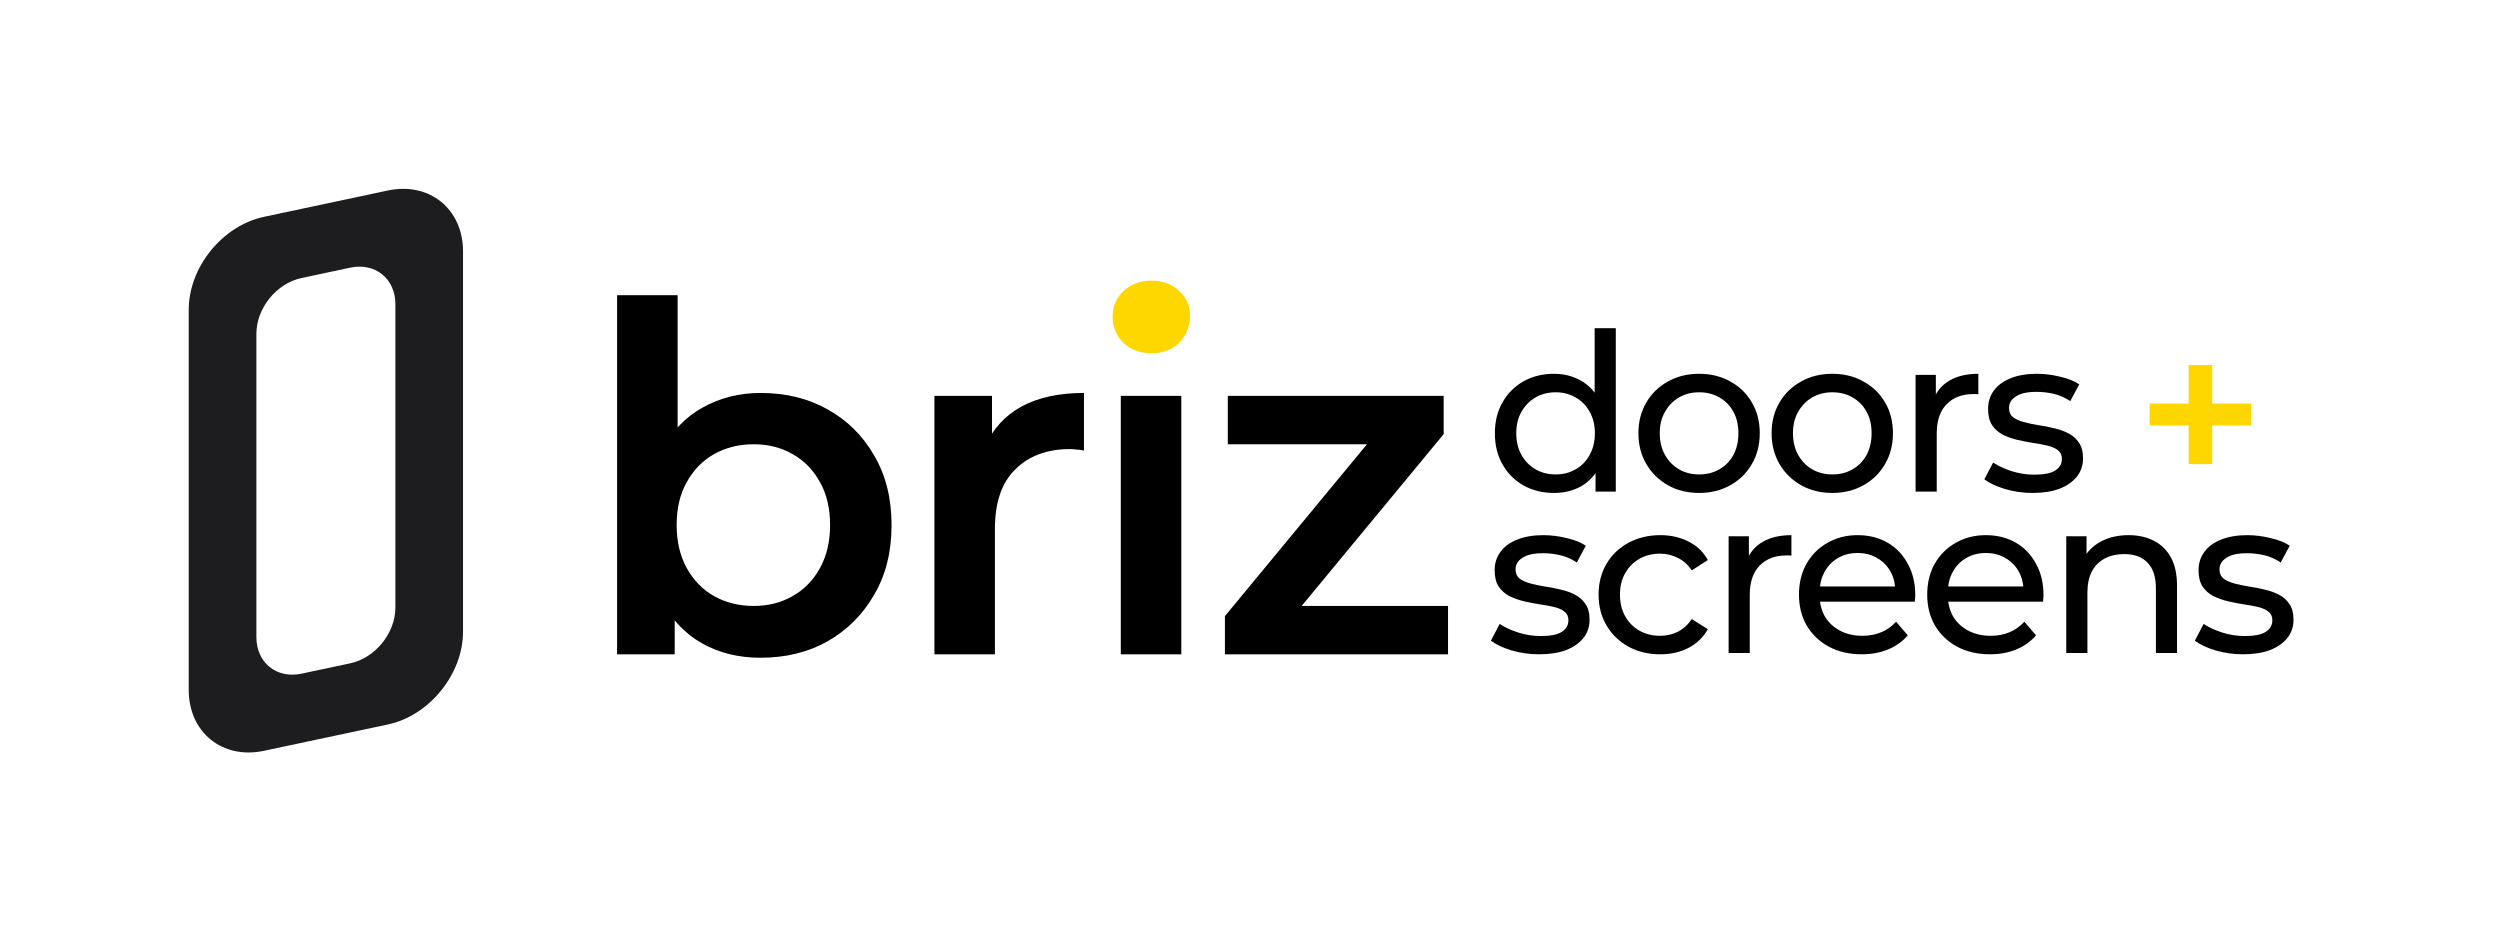
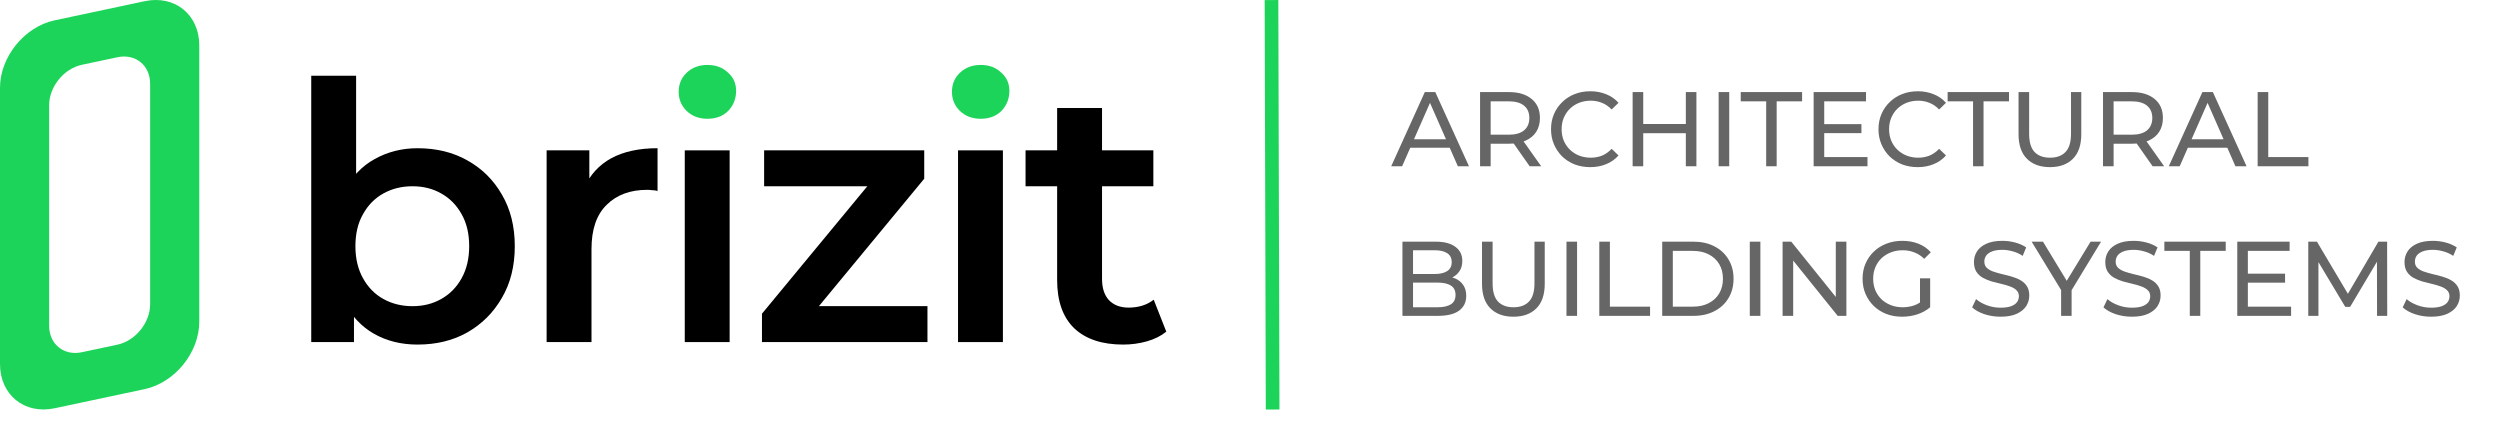
- <svg xmlns="http://www.w3.org/2000/svg" width="85" height="32" viewBox="0 0 85 32" fill="none">
-   <path d="M76.264 22.246C75.934 22.246 75.62 22.201 75.32 22.112C75.026 22.022 74.794 21.912 74.624 21.782L74.924 21.213C75.093 21.328 75.303 21.425 75.553 21.505C75.802 21.585 76.057 21.625 76.316 21.625C76.651 21.625 76.89 21.578 77.035 21.483C77.185 21.388 77.26 21.256 77.26 21.086C77.26 20.961 77.215 20.864 77.125 20.794C77.035 20.724 76.915 20.671 76.766 20.637C76.621 20.602 76.459 20.572 76.279 20.547C76.099 20.517 75.919 20.482 75.74 20.442C75.56 20.397 75.395 20.337 75.246 20.262C75.096 20.182 74.976 20.075 74.886 19.94C74.796 19.8 74.751 19.616 74.751 19.386C74.751 19.146 74.819 18.937 74.954 18.757C75.088 18.577 75.278 18.44 75.523 18.345C75.772 18.245 76.067 18.195 76.406 18.195C76.666 18.195 76.928 18.228 77.192 18.293C77.462 18.353 77.682 18.44 77.851 18.555L77.544 19.124C77.365 19.004 77.177 18.922 76.983 18.877C76.788 18.832 76.593 18.809 76.399 18.809C76.084 18.809 75.85 18.862 75.695 18.967C75.54 19.066 75.463 19.196 75.463 19.356C75.463 19.491 75.508 19.596 75.597 19.671C75.692 19.74 75.812 19.795 75.957 19.835C76.107 19.875 76.271 19.91 76.451 19.94C76.631 19.965 76.811 20 76.99 20.045C77.17 20.085 77.332 20.142 77.477 20.217C77.627 20.292 77.747 20.397 77.836 20.532C77.931 20.666 77.979 20.846 77.979 21.071C77.979 21.31 77.909 21.518 77.769 21.692C77.629 21.867 77.432 22.004 77.177 22.104C76.923 22.199 76.618 22.246 76.264 22.246Z" fill="black" />
-   <path d="M72.372 18.195C72.697 18.195 72.981 18.258 73.226 18.383C73.475 18.507 73.67 18.697 73.81 18.952C73.95 19.206 74.019 19.528 74.019 19.918V22.201H73.301V20C73.301 19.616 73.206 19.326 73.016 19.131C72.831 18.937 72.569 18.839 72.23 18.839C71.975 18.839 71.753 18.889 71.563 18.989C71.374 19.089 71.226 19.236 71.122 19.431C71.022 19.626 70.972 19.868 70.972 20.157V22.201H70.253V18.233H70.942V19.304L70.829 19.019C70.959 18.759 71.159 18.557 71.429 18.413C71.698 18.268 72.013 18.195 72.372 18.195Z" fill="black" />
-   <path d="M67.659 22.246C67.235 22.246 66.861 22.159 66.536 21.984C66.217 21.81 65.967 21.57 65.787 21.265C65.613 20.961 65.525 20.611 65.525 20.217C65.525 19.823 65.61 19.473 65.78 19.169C65.955 18.864 66.192 18.627 66.491 18.457C66.796 18.283 67.138 18.195 67.517 18.195C67.902 18.195 68.241 18.28 68.536 18.45C68.83 18.62 69.06 18.859 69.225 19.169C69.394 19.473 69.479 19.83 69.479 20.24C69.479 20.27 69.477 20.305 69.472 20.344C69.472 20.384 69.469 20.422 69.464 20.457H66.087V19.94H69.09L68.798 20.12C68.803 19.865 68.75 19.638 68.641 19.438C68.531 19.239 68.378 19.084 68.184 18.974C67.994 18.859 67.772 18.802 67.517 18.802C67.268 18.802 67.046 18.859 66.851 18.974C66.656 19.084 66.504 19.241 66.394 19.446C66.284 19.645 66.229 19.875 66.229 20.135V20.255C66.229 20.519 66.289 20.756 66.409 20.966C66.534 21.171 66.706 21.33 66.926 21.445C67.145 21.56 67.397 21.617 67.682 21.617C67.917 21.617 68.129 21.578 68.319 21.498C68.513 21.418 68.683 21.298 68.828 21.138L69.225 21.602C69.045 21.812 68.82 21.972 68.551 22.082C68.286 22.192 67.989 22.246 67.659 22.246Z" fill="black" />
-   <path d="M63.299 22.246C62.875 22.246 62.5 22.159 62.176 21.984C61.856 21.81 61.607 21.57 61.427 21.265C61.252 20.961 61.165 20.611 61.165 20.217C61.165 19.823 61.25 19.473 61.42 19.169C61.594 18.864 61.831 18.627 62.131 18.457C62.435 18.283 62.778 18.195 63.157 18.195C63.541 18.195 63.881 18.28 64.175 18.45C64.47 18.62 64.7 18.859 64.864 19.169C65.034 19.473 65.119 19.83 65.119 20.24C65.119 20.27 65.116 20.305 65.111 20.344C65.111 20.384 65.109 20.422 65.104 20.457H61.727V19.94H64.729L64.437 20.12C64.442 19.865 64.39 19.638 64.28 19.438C64.17 19.239 64.018 19.084 63.823 18.974C63.634 18.859 63.411 18.802 63.157 18.802C62.907 18.802 62.685 18.859 62.49 18.974C62.296 19.084 62.144 19.241 62.034 19.446C61.924 19.645 61.869 19.875 61.869 20.135V20.255C61.869 20.519 61.929 20.756 62.049 20.966C62.173 21.171 62.346 21.33 62.565 21.445C62.785 21.56 63.037 21.617 63.322 21.617C63.556 21.617 63.768 21.578 63.958 21.498C64.153 21.418 64.323 21.298 64.467 21.138L64.864 21.602C64.684 21.812 64.46 21.972 64.19 22.082C63.926 22.192 63.629 22.246 63.299 22.246Z" fill="black" />
-   <path d="M58.773 22.201V18.233H59.462V19.311L59.395 19.041C59.505 18.767 59.69 18.557 59.949 18.413C60.209 18.268 60.528 18.195 60.908 18.195V18.892C60.878 18.887 60.848 18.884 60.818 18.884C60.793 18.884 60.768 18.884 60.743 18.884C60.358 18.884 60.054 18.999 59.829 19.229C59.605 19.458 59.492 19.79 59.492 20.225V22.201H58.773Z" fill="black" />
-   <path d="M56.449 22.246C56.045 22.246 55.683 22.159 55.363 21.984C55.049 21.81 54.802 21.57 54.622 21.265C54.442 20.961 54.352 20.611 54.352 20.217C54.352 19.823 54.442 19.473 54.622 19.169C54.802 18.864 55.049 18.627 55.363 18.457C55.683 18.283 56.045 18.195 56.449 18.195C56.809 18.195 57.128 18.268 57.408 18.413C57.692 18.552 57.912 18.762 58.067 19.041L57.52 19.393C57.39 19.199 57.23 19.056 57.041 18.967C56.856 18.872 56.656 18.824 56.442 18.824C56.182 18.824 55.95 18.882 55.745 18.997C55.541 19.111 55.378 19.274 55.259 19.483C55.139 19.688 55.079 19.933 55.079 20.217C55.079 20.502 55.139 20.749 55.259 20.958C55.378 21.168 55.541 21.33 55.745 21.445C55.95 21.56 56.182 21.617 56.442 21.617C56.656 21.617 56.856 21.573 57.041 21.483C57.23 21.388 57.39 21.243 57.52 21.048L58.067 21.393C57.912 21.667 57.692 21.88 57.408 22.029C57.128 22.174 56.809 22.246 56.449 22.246Z" fill="black" />
-   <path d="M52.33 22.246C52.001 22.246 51.686 22.201 51.387 22.112C51.092 22.022 50.86 21.912 50.69 21.782L50.99 21.213C51.16 21.328 51.369 21.425 51.619 21.505C51.869 21.585 52.123 21.625 52.383 21.625C52.717 21.625 52.957 21.578 53.102 21.483C53.251 21.388 53.326 21.256 53.326 21.086C53.326 20.961 53.281 20.864 53.191 20.794C53.102 20.724 52.982 20.671 52.832 20.637C52.687 20.602 52.525 20.572 52.345 20.547C52.166 20.517 51.986 20.482 51.806 20.442C51.627 20.397 51.462 20.337 51.312 20.262C51.162 20.182 51.042 20.075 50.953 19.94C50.863 19.8 50.818 19.616 50.818 19.386C50.818 19.146 50.885 18.937 51.02 18.757C51.155 18.577 51.344 18.44 51.589 18.345C51.839 18.245 52.133 18.195 52.473 18.195C52.732 18.195 52.994 18.228 53.259 18.293C53.528 18.353 53.748 18.44 53.918 18.555L53.611 19.124C53.431 19.004 53.244 18.922 53.049 18.877C52.855 18.832 52.66 18.809 52.465 18.809C52.151 18.809 51.916 18.862 51.761 18.967C51.606 19.066 51.529 19.196 51.529 19.356C51.529 19.491 51.574 19.596 51.664 19.671C51.759 19.74 51.879 19.795 52.023 19.835C52.173 19.875 52.338 19.91 52.517 19.94C52.697 19.965 52.877 20 53.057 20.045C53.236 20.085 53.399 20.142 53.543 20.217C53.693 20.292 53.813 20.397 53.903 20.532C53.998 20.666 54.045 20.846 54.045 21.071C54.045 21.31 53.975 21.518 53.836 21.692C53.696 21.867 53.498 22.004 53.244 22.104C52.989 22.199 52.685 22.246 52.33 22.246Z" fill="black" />
-   <path d="M74.413 15.779V12.409H75.215V15.779H74.413ZM73.088 14.468V13.72H76.54V14.468H73.088Z" fill="#FFD700" />
-   <path d="M69.108 16.76C68.778 16.76 68.464 16.715 68.164 16.625C67.87 16.535 67.638 16.426 67.468 16.296L67.767 15.727C67.937 15.841 68.147 15.939 68.396 16.019C68.646 16.099 68.9 16.139 69.16 16.139C69.495 16.139 69.734 16.091 69.879 15.996C70.029 15.901 70.104 15.769 70.104 15.599C70.104 15.475 70.059 15.377 69.969 15.307C69.879 15.238 69.759 15.185 69.609 15.15C69.465 15.115 69.302 15.085 69.123 15.06C68.943 15.03 68.763 14.995 68.584 14.955C68.404 14.911 68.239 14.851 68.089 14.776C67.939 14.696 67.82 14.588 67.73 14.454C67.64 14.314 67.595 14.129 67.595 13.9C67.595 13.66 67.662 13.45 67.797 13.271C67.932 13.091 68.122 12.954 68.366 12.859C68.616 12.759 68.91 12.709 69.25 12.709C69.51 12.709 69.772 12.741 70.036 12.806C70.306 12.866 70.525 12.954 70.695 13.068L70.388 13.637C70.208 13.518 70.021 13.435 69.826 13.39C69.632 13.345 69.437 13.323 69.243 13.323C68.928 13.323 68.693 13.375 68.539 13.48C68.384 13.58 68.306 13.71 68.306 13.87C68.306 14.004 68.351 14.109 68.441 14.184C68.536 14.254 68.656 14.309 68.801 14.349C68.95 14.389 69.115 14.424 69.295 14.454C69.475 14.479 69.654 14.514 69.834 14.559C70.014 14.598 70.176 14.656 70.321 14.731C70.471 14.806 70.59 14.911 70.68 15.045C70.775 15.18 70.823 15.36 70.823 15.584C70.823 15.824 70.753 16.031 70.613 16.206C70.473 16.381 70.276 16.518 70.021 16.618C69.767 16.713 69.462 16.76 69.108 16.76Z" fill="black" />
-   <path d="M65.13 16.715V12.746H65.819V13.825L65.751 13.555C65.861 13.281 66.046 13.071 66.305 12.926C66.565 12.781 66.885 12.709 67.264 12.709V13.405C67.234 13.4 67.204 13.398 67.174 13.398C67.149 13.398 67.124 13.398 67.099 13.398C66.715 13.398 66.41 13.513 66.186 13.742C65.961 13.972 65.849 14.304 65.849 14.738V16.715H65.13Z" fill="black" />
-   <path d="M62.301 16.76C61.902 16.76 61.547 16.673 61.238 16.498C60.928 16.323 60.684 16.084 60.504 15.779C60.324 15.47 60.234 15.12 60.234 14.731C60.234 14.336 60.324 13.987 60.504 13.682C60.684 13.378 60.928 13.141 61.238 12.971C61.547 12.796 61.902 12.709 62.301 12.709C62.696 12.709 63.047 12.796 63.357 12.971C63.671 13.141 63.916 13.378 64.091 13.682C64.27 13.982 64.36 14.331 64.36 14.731C64.36 15.125 64.27 15.475 64.091 15.779C63.916 16.084 63.671 16.323 63.357 16.498C63.047 16.673 62.696 16.76 62.301 16.76ZM62.301 16.131C62.556 16.131 62.783 16.074 62.983 15.959C63.187 15.844 63.347 15.682 63.462 15.472C63.577 15.258 63.634 15.01 63.634 14.731C63.634 14.446 63.577 14.202 63.462 13.997C63.347 13.787 63.187 13.625 62.983 13.51C62.783 13.395 62.556 13.338 62.301 13.338C62.047 13.338 61.819 13.395 61.62 13.51C61.42 13.625 61.26 13.787 61.14 13.997C61.021 14.202 60.961 14.446 60.961 14.731C60.961 15.01 61.021 15.258 61.14 15.472C61.26 15.682 61.42 15.844 61.62 15.959C61.819 16.074 62.047 16.131 62.301 16.131Z" fill="black" />
-   <path d="M57.773 16.76C57.373 16.76 57.019 16.673 56.709 16.498C56.4 16.323 56.155 16.084 55.976 15.779C55.796 15.47 55.706 15.12 55.706 14.731C55.706 14.336 55.796 13.987 55.976 13.682C56.155 13.378 56.4 13.141 56.709 12.971C57.019 12.796 57.373 12.709 57.773 12.709C58.167 12.709 58.519 12.796 58.829 12.971C59.143 13.141 59.388 13.378 59.562 13.682C59.742 13.982 59.832 14.331 59.832 14.731C59.832 15.125 59.742 15.475 59.562 15.779C59.388 16.084 59.143 16.323 58.829 16.498C58.519 16.673 58.167 16.76 57.773 16.76ZM57.773 16.131C58.027 16.131 58.255 16.074 58.454 15.959C58.659 15.844 58.819 15.682 58.934 15.472C59.048 15.258 59.106 15.01 59.106 14.731C59.106 14.446 59.048 14.202 58.934 13.997C58.819 13.787 58.659 13.625 58.454 13.51C58.255 13.395 58.027 13.338 57.773 13.338C57.518 13.338 57.291 13.395 57.091 13.51C56.892 13.625 56.732 13.787 56.612 13.997C56.492 14.202 56.432 14.446 56.432 14.731C56.432 15.01 56.492 15.258 56.612 15.472C56.732 15.682 56.892 15.844 57.091 15.959C57.291 16.074 57.518 16.131 57.773 16.131Z" fill="black" />
-   <path d="M52.833 16.76C52.449 16.76 52.104 16.675 51.8 16.506C51.5 16.336 51.263 16.099 51.088 15.794C50.913 15.49 50.826 15.135 50.826 14.731C50.826 14.327 50.913 13.975 51.088 13.675C51.263 13.371 51.5 13.134 51.8 12.964C52.104 12.794 52.449 12.709 52.833 12.709C53.167 12.709 53.469 12.784 53.739 12.934C54.009 13.084 54.223 13.308 54.383 13.608C54.548 13.907 54.63 14.282 54.63 14.731C54.63 15.18 54.55 15.555 54.391 15.854C54.236 16.154 54.024 16.381 53.754 16.536C53.484 16.686 53.178 16.76 52.833 16.76ZM52.893 16.131C53.142 16.131 53.367 16.074 53.567 15.959C53.772 15.844 53.931 15.682 54.046 15.472C54.166 15.258 54.226 15.011 54.226 14.731C54.226 14.447 54.166 14.202 54.046 13.997C53.931 13.787 53.772 13.625 53.567 13.511C53.367 13.396 53.142 13.338 52.893 13.338C52.638 13.338 52.411 13.396 52.212 13.511C52.012 13.625 51.852 13.787 51.732 13.997C51.612 14.202 51.553 14.447 51.553 14.731C51.553 15.011 51.612 15.258 51.732 15.472C51.852 15.682 52.012 15.844 52.212 15.959C52.411 16.074 52.638 16.131 52.893 16.131ZM54.248 16.715V15.645L54.293 14.723L54.218 13.803V11.159H54.937V16.715H54.248Z" fill="black" />
-   <path d="M41.647 22.248V20.948L47.061 14.398L47.44 15.106H41.745V13.46H49.085V14.76L43.671 21.31L43.259 20.602H49.233V22.248H41.647Z" fill="black" />
-   <path fill-rule="evenodd" clip-rule="evenodd" d="M38.107 13.459V22.247H40.164V13.459H38.107Z" fill="black" />
-   <path d="M39.144 12.011C38.76 12.011 38.442 11.89 38.189 11.649C37.948 11.407 37.827 11.116 37.827 10.776C37.827 10.425 37.948 10.134 38.189 9.904C38.442 9.663 38.76 9.542 39.144 9.542C39.528 9.542 39.84 9.657 40.082 9.888C40.334 10.107 40.46 10.387 40.46 10.727C40.46 11.089 40.34 11.396 40.098 11.649C39.857 11.89 39.539 12.011 39.144 12.011Z" fill="#FFD700" />
-   <path d="M31.77 22.247V13.459H33.728V15.878L33.498 15.171C33.761 14.578 34.172 14.128 34.732 13.821C35.302 13.514 36.01 13.36 36.855 13.36V15.319C36.767 15.297 36.685 15.286 36.608 15.286C36.531 15.275 36.454 15.269 36.378 15.269C35.599 15.269 34.979 15.5 34.518 15.961C34.057 16.41 33.827 17.085 33.827 17.985V22.247H31.77Z" fill="black" />
-   <path d="M25.853 22.363C25.107 22.363 24.443 22.198 23.861 21.869C23.28 21.54 22.819 21.046 22.479 20.388C22.15 19.719 21.985 18.874 21.985 17.854C21.985 16.822 22.155 15.977 22.495 15.319C22.847 14.661 23.313 14.172 23.894 13.854C24.487 13.525 25.14 13.361 25.853 13.361C26.72 13.361 27.482 13.547 28.14 13.92C28.81 14.293 29.336 14.814 29.72 15.484C30.115 16.153 30.313 16.943 30.313 17.854C30.313 18.764 30.115 19.554 29.72 20.223C29.336 20.893 28.81 21.419 28.14 21.803C27.482 22.176 26.72 22.363 25.853 22.363ZM20.981 22.248V10.036H23.039V15.5L22.874 17.837L22.94 20.174V22.248H20.981ZM25.622 20.602C26.116 20.602 26.555 20.492 26.939 20.273C27.334 20.053 27.647 19.735 27.877 19.318C28.108 18.901 28.223 18.413 28.223 17.854C28.223 17.283 28.108 16.795 27.877 16.389C27.647 15.972 27.334 15.654 26.939 15.434C26.555 15.215 26.116 15.105 25.622 15.105C25.129 15.105 24.684 15.215 24.289 15.434C23.894 15.654 23.582 15.972 23.351 16.389C23.121 16.795 23.006 17.283 23.006 17.854C23.006 18.413 23.121 18.901 23.351 19.318C23.582 19.735 23.894 20.053 24.289 20.273C24.684 20.492 25.129 20.602 25.622 20.602Z" fill="black" />
-   <path d="M13.188 6.477C14.599 6.177 15.743 7.104 15.743 8.546V21.476C15.743 22.919 14.599 24.332 13.188 24.632L8.972 25.528C7.561 25.828 6.417 24.901 6.417 23.459V10.529C6.417 9.086 7.561 7.673 8.972 7.373L13.188 6.477ZM13.443 10.341C13.443 9.476 12.757 8.92 11.91 9.1L10.25 9.453C9.403 9.633 8.717 10.48 8.717 11.346V21.664C8.717 22.529 9.403 23.085 10.25 22.905L11.91 22.552C12.757 22.372 13.443 21.525 13.443 20.659V10.341Z" fill="#1D1D1F" />
+ <svg xmlns="http://www.w3.org/2000/svg" width="117" height="20" viewBox="0 0 117 20" fill="none">
+   <path d="M65.108 7.782L66.681 4.31H67.172L68.749 7.782H68.228L66.825 4.588H67.023L65.619 7.782H65.108ZM65.778 6.914L65.912 6.517H67.866L68.01 6.914H65.778ZM69.267 7.782V4.31H70.621C71.071 4.31 71.424 4.418 71.682 4.633C71.94 4.844 72.069 5.14 72.069 5.52C72.069 5.772 72.011 5.988 71.896 6.17C71.78 6.349 71.615 6.486 71.4 6.582C71.185 6.678 70.925 6.726 70.621 6.726H69.54L69.763 6.498V7.782H69.267ZM71.588 7.782L70.705 6.522H71.236L72.129 7.782H71.588ZM69.763 6.547L69.54 6.304H70.606C70.924 6.304 71.163 6.236 71.325 6.101C71.491 5.962 71.573 5.768 71.573 5.52C71.573 5.272 71.491 5.081 71.325 4.945C71.163 4.81 70.924 4.742 70.606 4.742H69.54L69.763 4.494V6.547ZM74.423 7.822C74.159 7.822 73.914 7.779 73.689 7.693C73.468 7.604 73.274 7.48 73.109 7.321C72.947 7.159 72.819 6.97 72.727 6.756C72.634 6.541 72.588 6.304 72.588 6.046C72.588 5.788 72.634 5.552 72.727 5.337C72.819 5.122 72.948 4.935 73.114 4.776C73.279 4.614 73.472 4.49 73.694 4.404C73.919 4.315 74.164 4.271 74.428 4.271C74.696 4.271 74.942 4.317 75.167 4.409C75.395 4.499 75.589 4.633 75.747 4.811L75.425 5.124C75.293 4.985 75.144 4.882 74.979 4.816C74.813 4.747 74.636 4.712 74.448 4.712C74.253 4.712 74.071 4.745 73.902 4.811C73.737 4.877 73.593 4.97 73.471 5.089C73.349 5.208 73.253 5.35 73.183 5.516C73.117 5.678 73.084 5.854 73.084 6.046C73.084 6.238 73.117 6.417 73.183 6.582C73.253 6.744 73.349 6.884 73.471 7.004C73.593 7.123 73.737 7.215 73.902 7.281C74.071 7.347 74.253 7.38 74.448 7.38C74.636 7.38 74.813 7.347 74.979 7.281C75.144 7.212 75.293 7.106 75.425 6.964L75.747 7.276C75.589 7.455 75.395 7.59 75.167 7.683C74.942 7.776 74.694 7.822 74.423 7.822ZM78.897 7.782V4.31H79.392V7.782H78.897ZM76.407 7.782V4.31H76.903V7.782H76.407ZM76.853 6.235V5.803H78.941V6.235H76.853ZM80.432 7.782V4.31H80.928V7.782H80.432ZM82.657 7.782V4.742H81.466V4.31H84.338V4.742H83.148V7.782H82.657ZM84.878 7.782V4.31H87.329V4.742H85.374V7.351H87.398V7.782H84.878ZM85.33 6.23V5.808H87.115V6.23H85.33ZM89.749 7.822C89.484 7.822 89.24 7.779 89.015 7.693C88.793 7.604 88.6 7.48 88.434 7.321C88.272 7.159 88.145 6.97 88.052 6.756C87.96 6.541 87.913 6.304 87.913 6.046C87.913 5.788 87.96 5.552 88.052 5.337C88.145 5.122 88.274 4.935 88.439 4.776C88.605 4.614 88.798 4.49 89.02 4.404C89.245 4.315 89.489 4.271 89.754 4.271C90.022 4.271 90.268 4.317 90.493 4.409C90.721 4.499 90.914 4.633 91.073 4.811L90.751 5.124C90.618 4.985 90.47 4.882 90.304 4.816C90.139 4.747 89.962 4.712 89.773 4.712C89.579 4.712 89.397 4.745 89.228 4.811C89.063 4.877 88.919 4.97 88.796 5.089C88.674 5.208 88.578 5.35 88.509 5.516C88.443 5.678 88.409 5.854 88.409 6.046C88.409 6.238 88.443 6.417 88.509 6.582C88.578 6.744 88.674 6.884 88.796 7.004C88.919 7.123 89.063 7.215 89.228 7.281C89.397 7.347 89.579 7.38 89.773 7.38C89.962 7.38 90.139 7.347 90.304 7.281C90.47 7.212 90.618 7.106 90.751 6.964L91.073 7.276C90.914 7.455 90.721 7.59 90.493 7.683C90.268 7.776 90.02 7.822 89.749 7.822ZM92.339 7.782V4.742H91.149V4.31H94.021V4.742H92.83V7.782H92.339ZM95.936 7.822C95.48 7.822 95.121 7.691 94.86 7.43C94.599 7.169 94.468 6.787 94.468 6.284V4.31H94.964V6.264C94.964 6.651 95.049 6.934 95.217 7.113C95.389 7.291 95.63 7.38 95.941 7.38C96.255 7.38 96.497 7.291 96.665 7.113C96.838 6.934 96.923 6.651 96.923 6.264V4.31H97.404V6.284C97.404 6.787 97.274 7.169 97.013 7.43C96.755 7.691 96.396 7.822 95.936 7.822ZM98.421 7.782V4.31H99.775C100.225 4.31 100.579 4.418 100.837 4.633C101.095 4.844 101.224 5.14 101.224 5.52C101.224 5.772 101.166 5.988 101.05 6.17C100.934 6.349 100.769 6.486 100.554 6.582C100.339 6.678 100.08 6.726 99.775 6.726H98.694L98.917 6.498V7.782H98.421ZM100.743 7.782L99.86 6.522H100.391L101.283 7.782H100.743ZM98.917 6.547L98.694 6.304H99.761C100.078 6.304 100.318 6.236 100.48 6.101C100.645 5.962 100.728 5.768 100.728 5.52C100.728 5.272 100.645 5.081 100.48 4.945C100.318 4.81 100.078 4.742 99.761 4.742H98.694L98.917 4.494V6.547ZM101.499 7.782L103.072 4.31H103.563L105.14 7.782H104.619L103.216 4.588H103.414L102.01 7.782H101.499ZM102.169 6.914L102.303 6.517H104.257L104.401 6.914H102.169ZM105.658 7.782V4.31H106.154V7.351H108.034V7.782H105.658ZM65.634 14.782V11.31H67.192C67.592 11.31 67.899 11.391 68.114 11.553C68.329 11.712 68.436 11.93 68.436 12.208C68.436 12.396 68.394 12.555 68.308 12.684C68.225 12.813 68.112 12.912 67.97 12.982C67.828 13.051 67.674 13.086 67.509 13.086L67.598 12.937C67.797 12.937 67.972 12.972 68.124 13.041C68.276 13.111 68.397 13.213 68.486 13.349C68.575 13.481 68.62 13.646 68.62 13.845C68.62 14.142 68.508 14.374 68.283 14.539C68.061 14.701 67.731 14.782 67.291 14.782H65.634ZM66.13 14.38H67.271C67.545 14.38 67.755 14.334 67.901 14.242C68.046 14.149 68.119 14.004 68.119 13.805C68.119 13.603 68.046 13.456 67.901 13.364C67.755 13.271 67.545 13.225 67.271 13.225H66.085V12.823H67.147C67.398 12.823 67.593 12.777 67.732 12.684C67.871 12.592 67.941 12.453 67.941 12.268C67.941 12.082 67.871 11.944 67.732 11.851C67.593 11.758 67.398 11.712 67.147 11.712H66.13V14.38ZM70.826 14.822C70.37 14.822 70.011 14.691 69.75 14.43C69.489 14.169 69.358 13.787 69.358 13.284V11.31H69.854V13.264C69.854 13.651 69.939 13.934 70.107 14.113C70.279 14.291 70.52 14.38 70.831 14.38C71.145 14.38 71.387 14.291 71.555 14.113C71.728 13.934 71.813 13.651 71.813 13.264V11.31H72.294V13.284C72.294 13.787 72.164 14.169 71.903 14.43C71.645 14.691 71.286 14.822 70.826 14.822ZM73.311 14.782V11.31H73.807V14.782H73.311ZM74.847 14.782V11.31H75.343V14.351H77.223V14.782H74.847ZM77.792 14.782V11.31H79.255C79.625 11.31 79.951 11.383 80.232 11.528C80.517 11.674 80.737 11.877 80.892 12.139C81.051 12.4 81.13 12.702 81.13 13.046C81.13 13.39 81.051 13.693 80.892 13.954C80.737 14.215 80.517 14.418 80.232 14.564C79.951 14.71 79.625 14.782 79.255 14.782H77.792ZM78.288 14.351H79.225C79.513 14.351 79.761 14.296 79.969 14.187C80.181 14.078 80.345 13.926 80.46 13.731C80.576 13.532 80.634 13.304 80.634 13.046C80.634 12.785 80.576 12.557 80.46 12.362C80.345 12.167 80.181 12.014 79.969 11.905C79.761 11.796 79.513 11.742 79.225 11.742H78.288V14.351ZM81.89 14.782V11.31H82.386V14.782H81.89ZM83.425 14.782V11.31H83.832L86.128 14.162H85.915V11.31H86.411V14.782H86.004L83.708 11.93H83.921V14.782H83.425ZM89.018 14.822C88.75 14.822 88.504 14.779 88.279 14.693C88.054 14.604 87.859 14.48 87.693 14.321C87.528 14.159 87.399 13.97 87.306 13.755C87.214 13.541 87.168 13.304 87.168 13.046C87.168 12.788 87.214 12.552 87.306 12.337C87.399 12.122 87.528 11.935 87.693 11.777C87.862 11.614 88.059 11.49 88.284 11.405C88.508 11.315 88.757 11.271 89.028 11.271C89.302 11.271 89.553 11.315 89.781 11.405C90.01 11.494 90.203 11.628 90.362 11.806L90.054 12.114C89.912 11.975 89.757 11.874 89.588 11.811C89.423 11.745 89.243 11.712 89.047 11.712C88.849 11.712 88.664 11.745 88.492 11.811C88.323 11.877 88.176 11.97 88.05 12.089C87.928 12.208 87.832 12.35 87.763 12.515C87.697 12.678 87.664 12.854 87.664 13.046C87.664 13.235 87.697 13.412 87.763 13.577C87.832 13.739 87.928 13.881 88.05 14.004C88.176 14.123 88.323 14.215 88.492 14.281C88.661 14.347 88.844 14.38 89.043 14.38C89.228 14.38 89.405 14.352 89.573 14.296C89.745 14.237 89.904 14.139 90.049 14.004L90.332 14.38C90.16 14.526 89.958 14.637 89.727 14.713C89.499 14.786 89.262 14.822 89.018 14.822ZM90.332 14.38L89.856 14.316V13.026H90.332V14.38ZM93.626 14.822C93.361 14.822 93.108 14.782 92.867 14.703C92.625 14.62 92.435 14.514 92.296 14.385L92.48 13.998C92.612 14.114 92.781 14.21 92.986 14.286C93.191 14.362 93.404 14.4 93.626 14.4C93.827 14.4 93.991 14.377 94.117 14.331C94.242 14.285 94.335 14.222 94.394 14.142C94.454 14.06 94.484 13.967 94.484 13.865C94.484 13.746 94.444 13.65 94.365 13.577C94.289 13.504 94.188 13.446 94.062 13.403C93.94 13.357 93.804 13.317 93.655 13.284C93.507 13.251 93.356 13.213 93.204 13.17C93.055 13.124 92.918 13.066 92.792 12.997C92.67 12.927 92.571 12.835 92.495 12.719C92.419 12.6 92.381 12.448 92.381 12.262C92.381 12.084 92.427 11.92 92.519 11.771C92.615 11.619 92.761 11.499 92.956 11.409C93.154 11.317 93.406 11.271 93.71 11.271C93.912 11.271 94.112 11.297 94.31 11.35C94.508 11.403 94.68 11.479 94.826 11.578L94.662 11.975C94.513 11.876 94.356 11.805 94.191 11.762C94.026 11.715 93.865 11.692 93.71 11.692C93.515 11.692 93.355 11.717 93.229 11.767C93.103 11.816 93.011 11.882 92.951 11.965C92.895 12.048 92.867 12.14 92.867 12.243C92.867 12.365 92.905 12.463 92.981 12.535C93.06 12.608 93.161 12.666 93.283 12.709C93.409 12.752 93.546 12.792 93.695 12.828C93.844 12.861 93.993 12.899 94.141 12.942C94.294 12.985 94.431 13.041 94.553 13.111C94.679 13.18 94.78 13.273 94.856 13.389C94.932 13.504 94.97 13.653 94.97 13.835C94.97 14.01 94.922 14.174 94.826 14.326C94.73 14.475 94.581 14.595 94.379 14.688C94.181 14.777 93.93 14.822 93.626 14.822ZM96.46 14.782V13.453L96.574 13.761L95.081 11.31H95.612L96.867 13.379H96.579L97.839 11.31H98.33L96.842 13.761L96.951 13.453V14.782H96.46ZM99.772 14.822C99.508 14.822 99.255 14.782 99.013 14.703C98.772 14.62 98.582 14.514 98.443 14.385L98.627 13.998C98.759 14.114 98.927 14.21 99.132 14.286C99.338 14.362 99.551 14.4 99.772 14.4C99.974 14.4 100.138 14.377 100.263 14.331C100.389 14.285 100.482 14.222 100.541 14.142C100.601 14.06 100.63 13.967 100.63 13.865C100.63 13.746 100.591 13.65 100.511 13.577C100.435 13.504 100.334 13.446 100.209 13.403C100.086 13.357 99.951 13.317 99.802 13.284C99.653 13.251 99.503 13.213 99.351 13.17C99.202 13.124 99.065 13.066 98.939 12.997C98.817 12.927 98.718 12.835 98.641 12.719C98.565 12.6 98.527 12.448 98.527 12.262C98.527 12.084 98.574 11.92 98.666 11.771C98.762 11.619 98.908 11.499 99.103 11.409C99.301 11.317 99.552 11.271 99.857 11.271C100.058 11.271 100.258 11.297 100.457 11.35C100.655 11.403 100.827 11.479 100.973 11.578L100.809 11.975C100.66 11.876 100.503 11.805 100.338 11.762C100.172 11.715 100.012 11.692 99.857 11.692C99.662 11.692 99.501 11.717 99.376 11.767C99.25 11.816 99.157 11.882 99.098 11.965C99.042 12.048 99.013 12.14 99.013 12.243C99.013 12.365 99.052 12.463 99.127 12.535C99.207 12.608 99.308 12.666 99.43 12.709C99.556 12.752 99.693 12.792 99.842 12.828C99.991 12.861 100.139 12.899 100.288 12.942C100.44 12.985 100.578 13.041 100.7 13.111C100.826 13.18 100.926 13.273 101.002 13.389C101.078 13.504 101.116 13.653 101.116 13.835C101.116 14.01 101.069 14.174 100.973 14.326C100.877 14.475 100.728 14.595 100.526 14.688C100.328 14.777 100.077 14.822 99.772 14.822ZM102.482 14.782V11.742H101.292V11.31H104.164V11.742H102.973V14.782H102.482ZM104.704 14.782V11.31H107.154V11.742H105.2V14.351H107.223V14.782H104.704ZM105.155 13.23V12.808H106.941V13.23H105.155ZM108.027 14.782V11.31H108.433L109.991 13.934H109.773L111.31 11.31H111.717L111.722 14.782H111.246L111.241 12.059H111.355L109.986 14.361H109.758L108.379 12.059H108.503V14.782H108.027ZM113.776 14.822C113.511 14.822 113.258 14.782 113.017 14.703C112.775 14.62 112.585 14.514 112.446 14.385L112.63 13.998C112.762 14.114 112.931 14.21 113.136 14.286C113.341 14.362 113.554 14.4 113.776 14.4C113.977 14.4 114.141 14.377 114.267 14.331C114.392 14.285 114.485 14.222 114.544 14.142C114.604 14.06 114.634 13.967 114.634 13.865C114.634 13.746 114.594 13.65 114.515 13.577C114.439 13.504 114.338 13.446 114.212 13.403C114.09 13.357 113.954 13.317 113.805 13.284C113.657 13.251 113.506 13.213 113.354 13.17C113.205 13.124 113.068 13.066 112.942 12.997C112.82 12.927 112.721 12.835 112.645 12.719C112.569 12.6 112.531 12.448 112.531 12.262C112.531 12.084 112.577 11.92 112.67 11.771C112.765 11.619 112.911 11.499 113.106 11.409C113.304 11.317 113.556 11.271 113.86 11.271C114.062 11.271 114.262 11.297 114.46 11.35C114.658 11.403 114.83 11.479 114.976 11.578L114.812 11.975C114.663 11.876 114.506 11.805 114.341 11.762C114.176 11.715 114.015 11.692 113.86 11.692C113.665 11.692 113.504 11.717 113.379 11.767C113.253 11.816 113.161 11.882 113.101 11.965C113.045 12.048 113.017 12.14 113.017 12.243C113.017 12.365 113.055 12.463 113.131 12.535C113.21 12.608 113.311 12.666 113.433 12.709C113.559 12.752 113.696 12.792 113.845 12.828C113.994 12.861 114.143 12.899 114.291 12.942C114.444 12.985 114.581 13.041 114.703 13.111C114.829 13.18 114.93 13.273 115.006 13.389C115.082 13.504 115.12 13.653 115.12 13.835C115.12 14.01 115.072 14.174 114.976 14.326C114.88 14.475 114.731 14.595 114.53 14.688C114.331 14.777 114.08 14.822 113.776 14.822Z" fill="#666666" />
+   <line x1="59.559" y1="19.165" x2="59.506" y2="0.002" stroke="#1DD45A" stroke-width="0.64" />
+   <path d="M52.566 16.126C51.58 16.126 50.819 15.874 50.281 15.37C49.743 14.855 49.474 14.099 49.474 13.102V5.055H51.575V13.052C51.575 13.477 51.681 13.807 51.894 14.043C52.118 14.278 52.426 14.396 52.818 14.396C53.288 14.396 53.68 14.272 53.994 14.026L54.582 15.521C54.335 15.723 54.033 15.874 53.675 15.975C53.316 16.076 52.947 16.126 52.566 16.126ZM47.996 8.717V7.037H53.977V8.717H47.996Z" fill="black" />
+   <path fill-rule="evenodd" clip-rule="evenodd" d="M44.836 7.037V16.009H46.936V7.037H44.836Z" fill="black" />
+   <path d="M45.895 5.559C45.503 5.559 45.178 5.436 44.92 5.189C44.674 4.943 44.551 4.646 44.551 4.299C44.551 3.941 44.674 3.644 44.92 3.409C45.178 3.162 45.503 3.039 45.895 3.039C46.287 3.039 46.606 3.157 46.852 3.392C47.11 3.616 47.239 3.901 47.239 4.249C47.239 4.618 47.116 4.932 46.869 5.189C46.623 5.436 46.298 5.559 45.895 5.559Z" fill="#1DD45A" />
+   <path d="M35.66 16.008V14.681L41.187 7.995L41.574 8.717H35.761V7.037H43.254V8.364L37.727 15.051L37.307 14.328H43.405V16.008H35.66Z" fill="black" />
+   <path fill-rule="evenodd" clip-rule="evenodd" d="M32.047 7.037V16.009H34.147V7.037H32.047Z" fill="black" />
+   <path d="M33.106 5.559C32.714 5.559 32.389 5.436 32.131 5.189C31.885 4.943 31.762 4.646 31.762 4.299C31.762 3.941 31.885 3.644 32.131 3.409C32.389 3.162 32.714 3.039 33.106 3.039C33.498 3.039 33.817 3.157 34.063 3.392C34.321 3.616 34.45 3.901 34.45 4.249C34.45 4.618 34.327 4.932 34.08 5.189C33.834 5.436 33.509 5.559 33.106 5.559Z" fill="#1DD45A" />
+   <path d="M25.582 16.008V7.036H27.581V9.506L27.346 8.784C27.615 8.179 28.035 7.72 28.606 7.406C29.188 7.092 29.911 6.936 30.773 6.936V8.935C30.684 8.912 30.6 8.901 30.521 8.901C30.443 8.89 30.364 8.884 30.286 8.884C29.491 8.884 28.858 9.12 28.388 9.59C27.917 10.049 27.682 10.738 27.682 11.656V16.008H25.582Z" fill="black" />
+   <path d="M19.539 16.126C18.778 16.126 18.1 15.958 17.506 15.622C16.913 15.286 16.442 14.782 16.095 14.11C15.759 13.427 15.591 12.565 15.591 11.523C15.591 10.47 15.765 9.608 16.112 8.936C16.47 8.264 16.946 7.765 17.54 7.441C18.145 7.105 18.811 6.937 19.539 6.937C20.424 6.937 21.202 7.127 21.874 7.508C22.558 7.889 23.095 8.421 23.487 9.104C23.89 9.787 24.092 10.593 24.092 11.523C24.092 12.453 23.89 13.259 23.487 13.942C23.095 14.625 22.558 15.163 21.874 15.555C21.202 15.936 20.424 16.126 19.539 16.126ZM14.566 16.009V3.543H16.666V9.121L16.498 11.506L16.566 13.892V16.009H14.566ZM19.304 14.329C19.808 14.329 20.256 14.217 20.648 13.993C21.051 13.769 21.37 13.444 21.606 13.018C21.841 12.593 21.958 12.094 21.958 11.523C21.958 10.941 21.841 10.442 21.606 10.028C21.37 9.602 21.051 9.277 20.648 9.053C20.256 8.829 19.808 8.717 19.304 8.717C18.8 8.717 18.346 8.829 17.943 9.053C17.54 9.277 17.221 9.602 16.986 10.028C16.75 10.442 16.633 10.941 16.633 11.523C16.633 12.094 16.75 12.593 16.986 13.018C17.221 13.444 17.54 13.769 17.943 13.993C18.346 14.217 18.8 14.329 19.304 14.329Z" fill="black" />
+   <path d="M6.771 0.056C8.182 -0.244 9.326 0.683 9.326 2.125V15.056C9.326 16.498 8.182 17.911 6.771 18.211L2.555 19.107C1.144 19.407 1.69593e-06 18.48 0 17.038V4.108C0 2.665 1.144 1.252 2.555 0.952L6.771 0.056ZM7.026 3.92C7.026 3.055 6.34 2.499 5.493 2.679L3.833 3.032C2.986 3.212 2.3 4.059 2.3 4.925V15.243C2.3 16.108 2.986 16.664 3.833 16.484L5.493 16.131C6.34 15.951 7.026 15.104 7.026 14.238V3.92Z" fill="#1DD45A" />
</svg>
